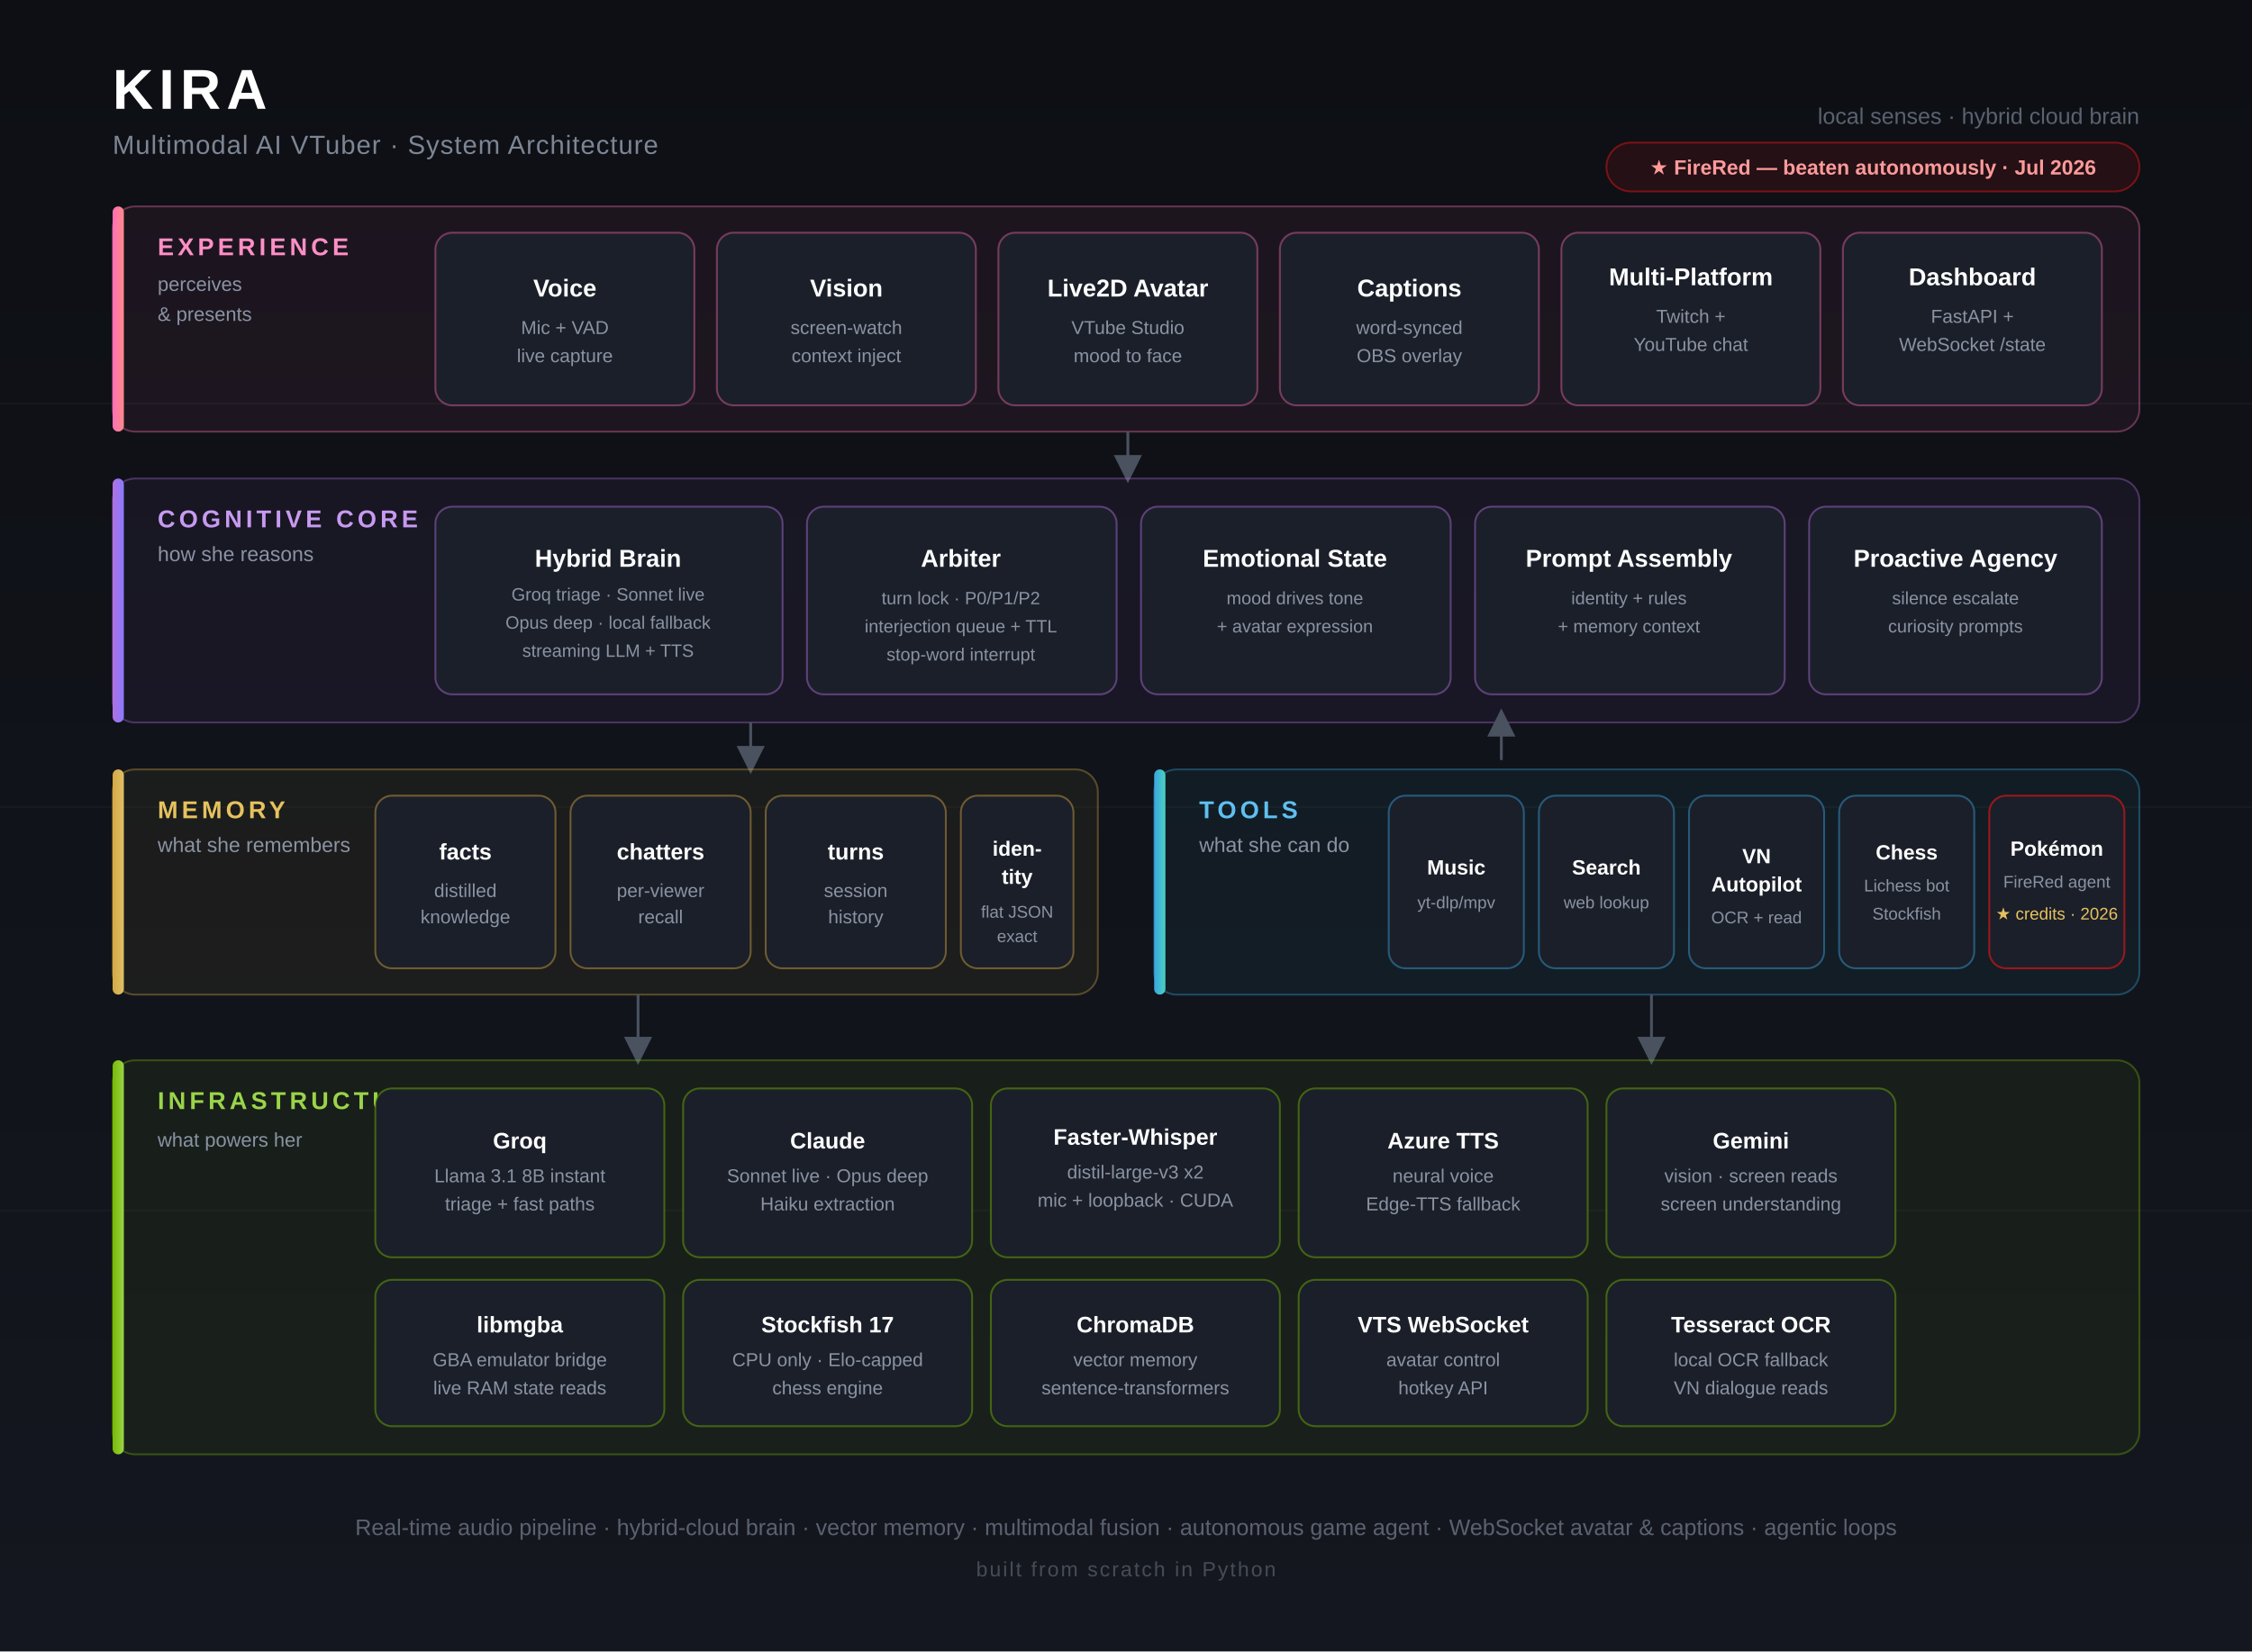
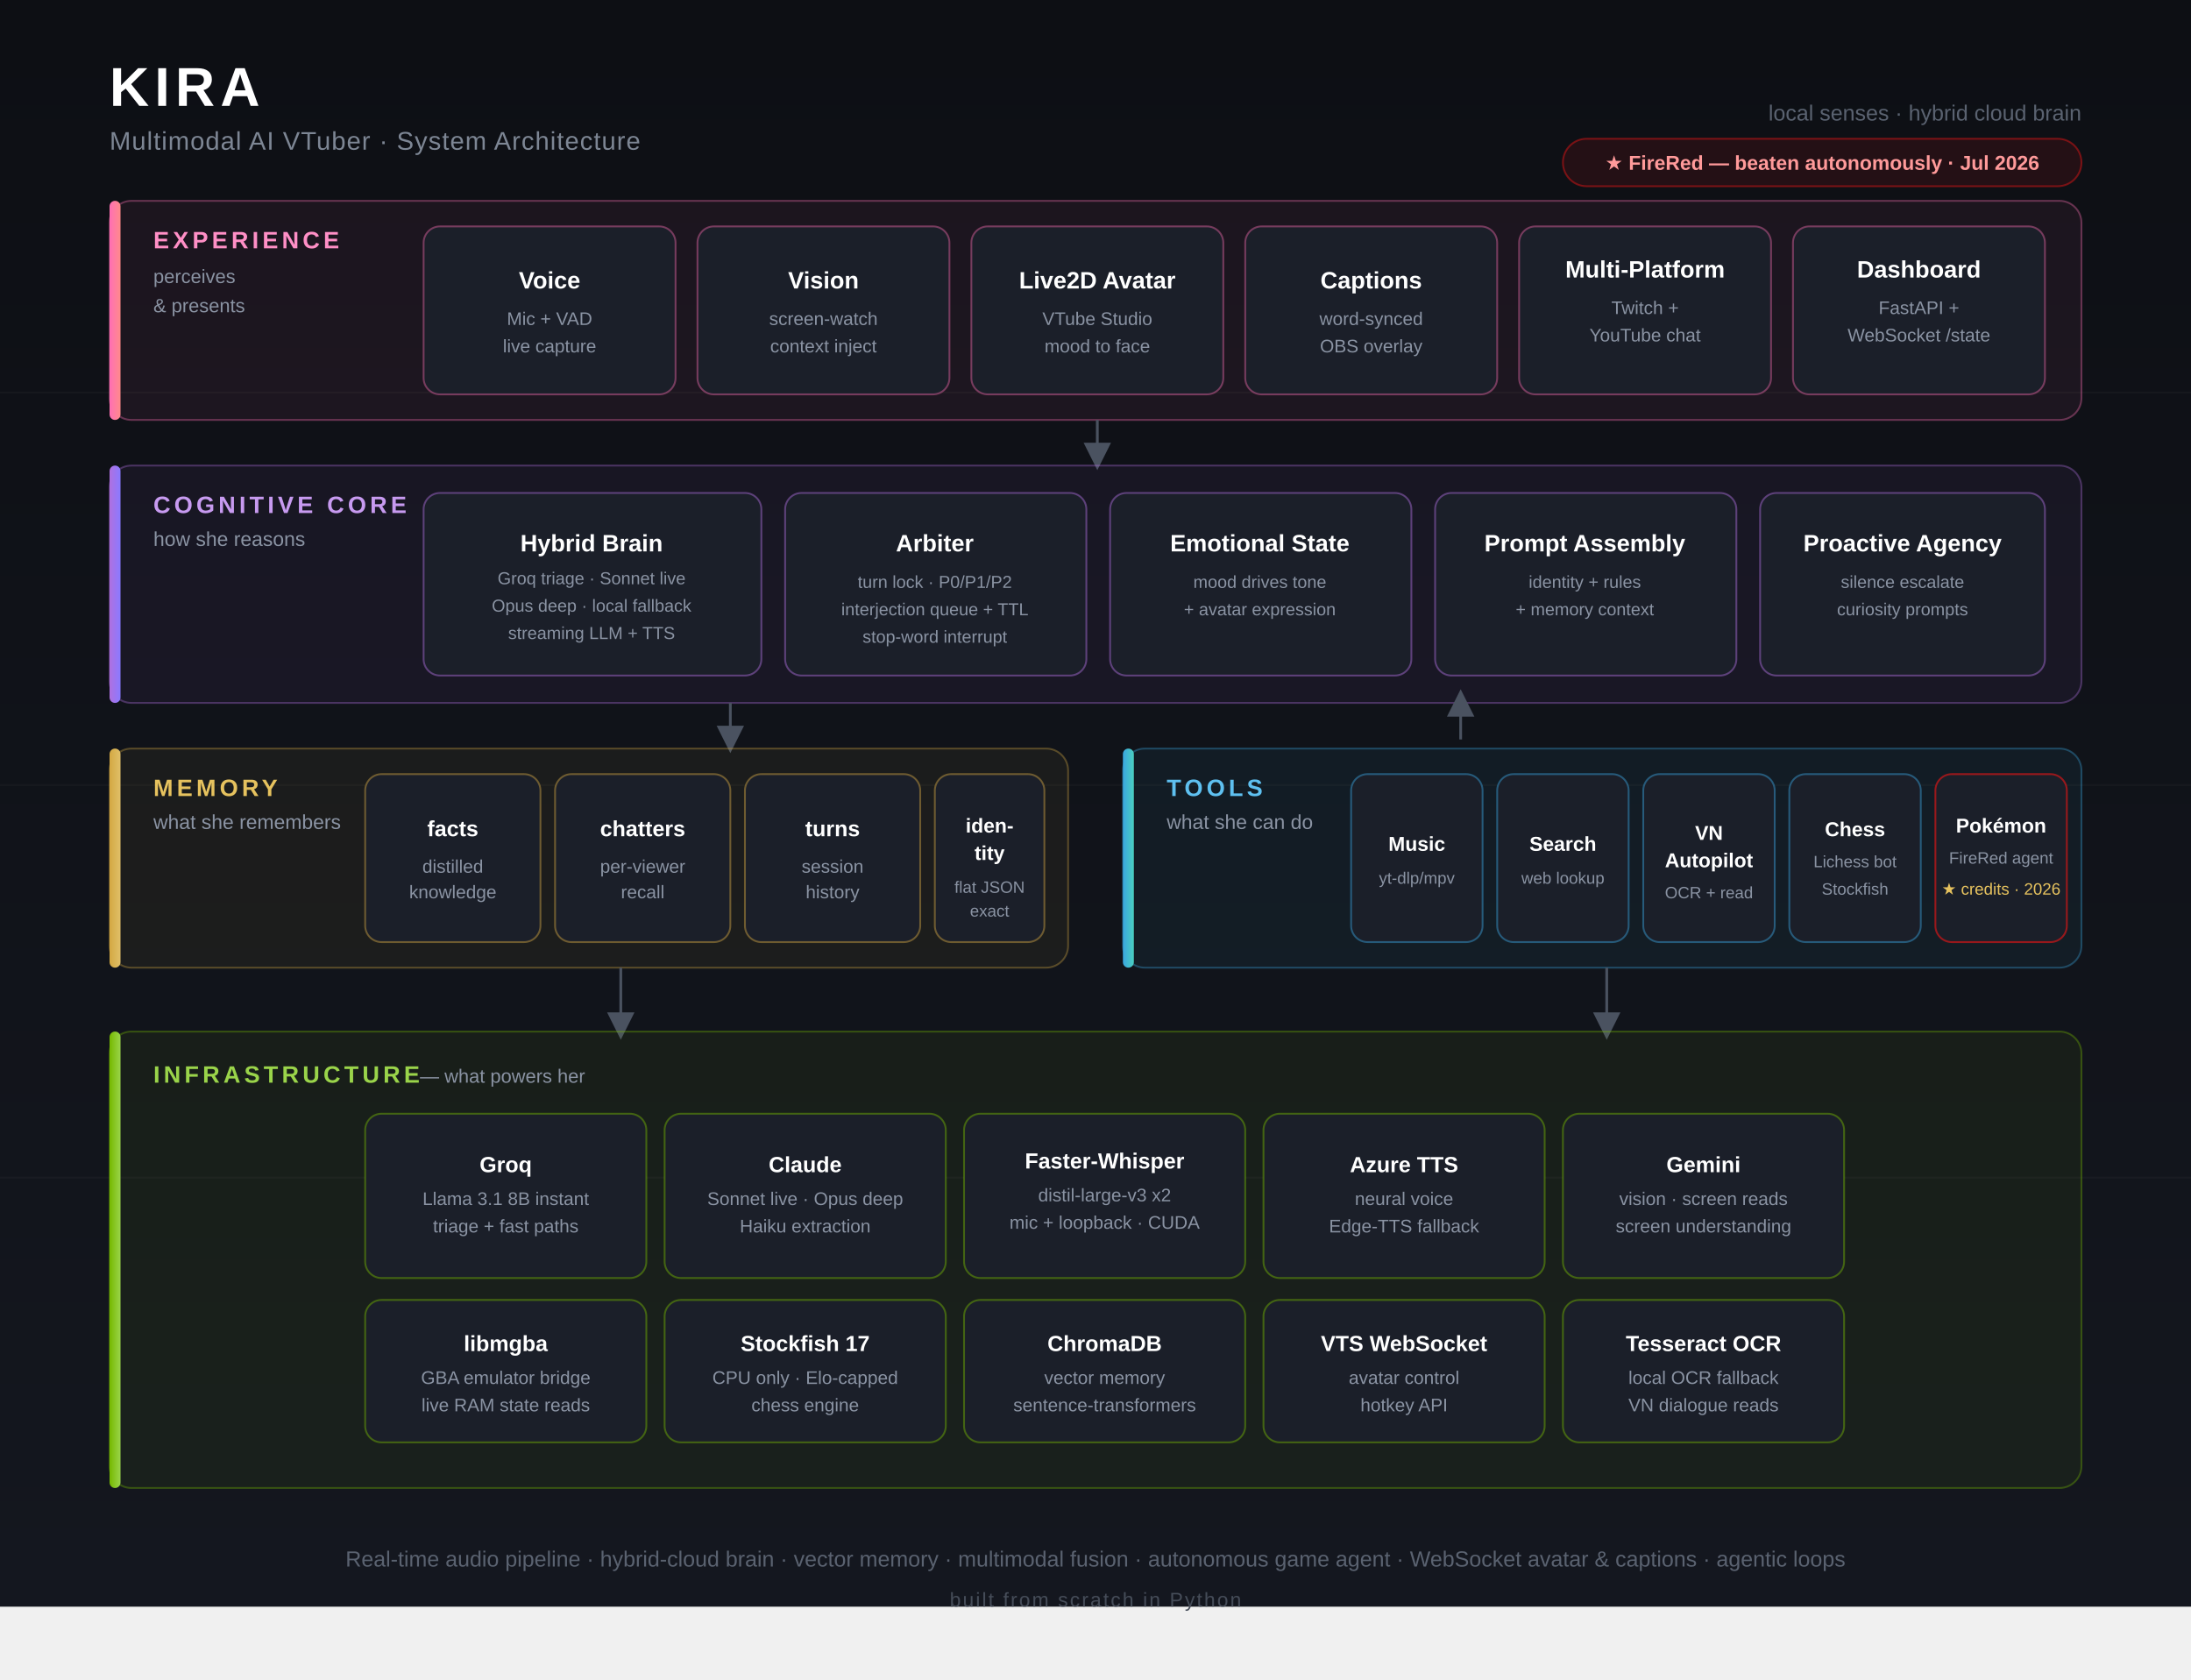
- <svg xmlns="http://www.w3.org/2000/svg" viewBox="0 0 1200 880" font-family="'Segoe UI', 'Helvetica Neue', Arial, sans-serif">
+ <svg xmlns="http://www.w3.org/2000/svg" viewBox="0 0 1200 920" font-family="'Segoe UI', 'Helvetica Neue', Arial, sans-serif">
  <defs>
    <linearGradient id="bg" x1="0" y1="0" x2="0" y2="1">
      <stop offset="0" stop-color="#0d0f14" />
      <stop offset="1" stop-color="#14171f" />
    </linearGradient>
    <linearGradient id="experience" x1="0" y1="0" x2="1" y2="0">
      <stop offset="0" stop-color="#ff6fb5" />
      <stop offset="1" stop-color="#ff8a8a" />
    </linearGradient>
    <linearGradient id="cognitive" x1="0" y1="0" x2="1" y2="0">
      <stop offset="0" stop-color="#b070e0" />
      <stop offset="1" stop-color="#8a7aff" />
    </linearGradient>
    <linearGradient id="memory" x1="0" y1="0" x2="1" y2="0">
      <stop offset="0" stop-color="#d4a843" />
      <stop offset="1" stop-color="#e0c068" />
    </linearGradient>
    <linearGradient id="tools" x1="0" y1="0" x2="1" y2="0">
      <stop offset="0" stop-color="#3aa6e0" />
      <stop offset="1" stop-color="#4ad0c0" />
    </linearGradient>
    <linearGradient id="infra" x1="0" y1="0" x2="1" y2="0">
      <stop offset="0" stop-color="#76b900" />
      <stop offset="1" stop-color="#9ad44a" />
    </linearGradient>
    <filter id="glow" x="-20%" y="-20%" width="140%" height="140%">
      <feGaussianBlur stdDeviation="3" result="b" />
      <feMerge>
        <feMergeNode in="b" />
        <feMergeNode in="SourceGraphic" />
      </feMerge>
    </filter>
    <marker id="arrow" markerWidth="10" markerHeight="10" refX="5" refY="5" orient="auto">
      <path d="M0 0 L10 5 L0 10 z" fill="#4a5260" />
    </marker>
  </defs>
  <rect width="1200" height="880" fill="url(#bg)" />
  <g stroke="#ffffff" stroke-opacity="0.03">
    <line x1="0" y1="215" x2="1200" y2="215" />
    <line x1="0" y1="430" x2="1200" y2="430" />
    <line x1="0" y1="645" x2="1200" y2="645" />
  </g>
  <text x="60" y="58" fill="#ffffff" font-size="30" font-weight="700" letter-spacing="3">KIRA</text>
  <text x="60" y="82" fill="#7d8694" font-size="14" letter-spacing="0.5">Multimodal AI VTuber · System Architecture</text>
  <text x="1140" y="66" text-anchor="end" fill="#5a6270" font-size="12">local senses · hybrid cloud brain</text>
  <rect x="856" y="76" width="284" height="26" rx="13" fill="#ee1515" fill-opacity="0.10" stroke="#ee1515" stroke-opacity="0.45" />
  <text x="998" y="93" text-anchor="middle" fill="#ff9a9a" font-size="11" font-weight="600">★ FireRed — beaten autonomously · Jul 2026</text>
  <g>
    <rect x="60" y="110" width="1080" height="120" rx="12" fill="#ff6fb5" fill-opacity="0.06" stroke="#ff6fb5" stroke-opacity="0.35" />
    <rect x="60" y="110" width="6" height="120" rx="3" fill="url(#experience)" />
    <text x="84" y="136" fill="#ff8fc6" font-size="13" font-weight="700" letter-spacing="2">EXPERIENCE</text>
    <text x="84" y="155" fill="#8a93a3" font-size="10.5">perceives</text>
    <text x="84" y="171" fill="#8a93a3" font-size="10.5">&amp; presents</text>
    <g>
      <rect x="232" y="124" width="138" height="92" rx="9" fill="#1b1f29" stroke="#ff6fb5" stroke-opacity="0.4" />
      <text x="301" y="158" text-anchor="middle" fill="#fff" font-size="13" font-weight="600">Voice</text>
      <text x="301" y="178" text-anchor="middle" fill="#8a93a3" font-size="10">Mic + VAD</text>
      <text x="301" y="193" text-anchor="middle" fill="#8a93a3" font-size="10">live capture</text>
    </g>
    <g>
      <rect x="382" y="124" width="138" height="92" rx="9" fill="#1b1f29" stroke="#ff6fb5" stroke-opacity="0.4" />
      <text x="451" y="158" text-anchor="middle" fill="#fff" font-size="13" font-weight="600">Vision</text>
      <text x="451" y="178" text-anchor="middle" fill="#8a93a3" font-size="10">screen-watch</text>
      <text x="451" y="193" text-anchor="middle" fill="#8a93a3" font-size="10">context inject</text>
    </g>
    <g>
      <rect x="532" y="124" width="138" height="92" rx="9" fill="#1b1f29" stroke="#ff6fb5" stroke-opacity="0.4" />
      <text x="601" y="158" text-anchor="middle" fill="#fff" font-size="13" font-weight="600">Live2D Avatar</text>
      <text x="601" y="178" text-anchor="middle" fill="#8a93a3" font-size="10">VTube Studio</text>
      <text x="601" y="193" text-anchor="middle" fill="#8a93a3" font-size="10">mood to face</text>
    </g>
    <g>
      <rect x="682" y="124" width="138" height="92" rx="9" fill="#1b1f29" stroke="#ff6fb5" stroke-opacity="0.4" />
      <text x="751" y="158" text-anchor="middle" fill="#fff" font-size="13" font-weight="600">Captions</text>
      <text x="751" y="178" text-anchor="middle" fill="#8a93a3" font-size="10">word-synced</text>
      <text x="751" y="193" text-anchor="middle" fill="#8a93a3" font-size="10">OBS overlay</text>
    </g>
    <g>
      <rect x="832" y="124" width="138" height="92" rx="9" fill="#1b1f29" stroke="#ff6fb5" stroke-opacity="0.4" />
      <text x="901" y="152" text-anchor="middle" fill="#fff" font-size="13" font-weight="600">Multi-Platform</text>
      <text x="901" y="172" text-anchor="middle" fill="#8a93a3" font-size="10">Twitch +</text>
      <text x="901" y="187" text-anchor="middle" fill="#8a93a3" font-size="10">YouTube chat</text>
    </g>
    <g>
      <rect x="982" y="124" width="138" height="92" rx="9" fill="#1b1f29" stroke="#ff6fb5" stroke-opacity="0.4" />
      <text x="1051" y="152" text-anchor="middle" fill="#fff" font-size="13" font-weight="600">Dashboard</text>
      <text x="1051" y="172" text-anchor="middle" fill="#8a93a3" font-size="10">FastAPI +</text>
      <text x="1051" y="187" text-anchor="middle" fill="#8a93a3" font-size="10">WebSocket /state</text>
    </g>
  </g>
  <g stroke="#4a5260" stroke-width="1.5" fill="none">
    <path d="M601 230 L601 250" marker-end="url(#arrow)" />
  </g>
  <g>
    <rect x="60" y="255" width="1080" height="130" rx="12" fill="#b070e0" fill-opacity="0.06" stroke="#b070e0" stroke-opacity="0.35" />
    <rect x="60" y="255" width="6" height="130" rx="3" fill="url(#cognitive)" />
    <text x="84" y="281" fill="#c79af0" font-size="13" font-weight="700" letter-spacing="2">COGNITIVE CORE</text>
    <text x="84" y="299" fill="#8a93a3" font-size="11">how she reasons</text>
    <g>
      <rect x="232" y="270" width="185" height="100" rx="9" fill="#1b1f29" stroke="#b070e0" stroke-opacity="0.45" />
      <text x="324" y="302" text-anchor="middle" fill="#fff" font-size="13" font-weight="600">Hybrid Brain</text>
      <text x="324" y="320" text-anchor="middle" fill="#8a93a3" font-size="9.5">Groq triage · Sonnet live</text>
      <text x="324" y="335" text-anchor="middle" fill="#8a93a3" font-size="9.5">Opus deep · local fallback</text>
      <text x="324" y="350" text-anchor="middle" fill="#8a93a3" font-size="9.5">streaming LLM + TTS</text>
    </g>
    <g>
      <rect x="430" y="270" width="165" height="100" rx="9" fill="#1b1f29" stroke="#b070e0" stroke-opacity="0.45" />
      <text x="512" y="302" text-anchor="middle" fill="#fff" font-size="13" font-weight="600">Arbiter</text>
      <text x="512" y="322" text-anchor="middle" fill="#8a93a3" font-size="9.5">turn lock · P0/P1/P2</text>
      <text x="512" y="337" text-anchor="middle" fill="#8a93a3" font-size="9.5">interjection queue + TTL</text>
      <text x="512" y="352" text-anchor="middle" fill="#8a93a3" font-size="9.5">stop-word interrupt</text>
    </g>
    <g>
      <rect x="608" y="270" width="165" height="100" rx="9" fill="#1b1f29" stroke="#b070e0" stroke-opacity="0.45" />
      <text x="690" y="302" text-anchor="middle" fill="#fff" font-size="13" font-weight="600">Emotional State</text>
      <text x="690" y="322" text-anchor="middle" fill="#8a93a3" font-size="9.5">mood drives tone</text>
      <text x="690" y="337" text-anchor="middle" fill="#8a93a3" font-size="9.5">+ avatar expression</text>
    </g>
    <g>
      <rect x="786" y="270" width="165" height="100" rx="9" fill="#1b1f29" stroke="#b070e0" stroke-opacity="0.45" />
      <text x="868" y="302" text-anchor="middle" fill="#fff" font-size="13" font-weight="600">Prompt Assembly</text>
      <text x="868" y="322" text-anchor="middle" fill="#8a93a3" font-size="9.5">identity + rules</text>
      <text x="868" y="337" text-anchor="middle" fill="#8a93a3" font-size="9.5">+ memory context</text>
    </g>
    <g>
      <rect x="964" y="270" width="156" height="100" rx="9" fill="#1b1f29" stroke="#b070e0" stroke-opacity="0.45" />
      <text x="1042" y="302" text-anchor="middle" fill="#fff" font-size="13" font-weight="600">Proactive Agency</text>
      <text x="1042" y="322" text-anchor="middle" fill="#8a93a3" font-size="9.5">silence escalate</text>
      <text x="1042" y="337" text-anchor="middle" fill="#8a93a3" font-size="9.5">curiosity prompts</text>
    </g>
  </g>
  <g stroke="#4a5260" stroke-width="1.5" fill="none">
    <path d="M400 385 L400 405" marker-end="url(#arrow)" />
    <path d="M800 405 L800 385" marker-end="url(#arrow)" />
  </g>
  <g>
    <rect x="60" y="410" width="525" height="120" rx="12" fill="#d4a843" fill-opacity="0.06" stroke="#d4a843" stroke-opacity="0.35" />
    <rect x="60" y="410" width="6" height="120" rx="3" fill="url(#memory)" />
    <text x="84" y="436" fill="#e6c25e" font-size="13" font-weight="700" letter-spacing="2">MEMORY</text>
    <text x="84" y="454" fill="#8a93a3" font-size="11">what she remembers</text>
    <g>
      <rect x="200" y="424" width="96" height="92" rx="9" fill="#1b1f29" stroke="#d4a843" stroke-opacity="0.45" />
      <text x="248" y="458" text-anchor="middle" fill="#fff" font-size="12" font-weight="600">facts</text>
      <text x="248" y="478" text-anchor="middle" fill="#8a93a3" font-size="10">distilled</text>
      <text x="248" y="492" text-anchor="middle" fill="#8a93a3" font-size="10">knowledge</text>
    </g>
    <g>
      <rect x="304" y="424" width="96" height="92" rx="9" fill="#1b1f29" stroke="#d4a843" stroke-opacity="0.45" />
      <text x="352" y="458" text-anchor="middle" fill="#fff" font-size="12" font-weight="600">chatters</text>
      <text x="352" y="478" text-anchor="middle" fill="#8a93a3" font-size="10">per-viewer</text>
      <text x="352" y="492" text-anchor="middle" fill="#8a93a3" font-size="10">recall</text>
    </g>
    <g>
      <rect x="408" y="424" width="96" height="92" rx="9" fill="#1b1f29" stroke="#d4a843" stroke-opacity="0.45" />
      <text x="456" y="458" text-anchor="middle" fill="#fff" font-size="12" font-weight="600">turns</text>
      <text x="456" y="478" text-anchor="middle" fill="#8a93a3" font-size="10">session</text>
      <text x="456" y="492" text-anchor="middle" fill="#8a93a3" font-size="10">history</text>
    </g>
    <g>
      <rect x="512" y="424" width="60" height="92" rx="9" fill="#1b1f29" stroke="#d4a843" stroke-opacity="0.45" />
      <text x="542" y="456" text-anchor="middle" fill="#fff" font-size="11" font-weight="600">iden-</text>
      <text x="542" y="471" text-anchor="middle" fill="#fff" font-size="11" font-weight="600">tity</text>
      <text x="542" y="489" text-anchor="middle" fill="#8a93a3" font-size="9">flat JSON</text>
      <text x="542" y="502" text-anchor="middle" fill="#8a93a3" font-size="9">exact</text>
    </g>
  </g>
  <g>
    <rect x="615" y="410" width="525" height="120" rx="12" fill="#3aa6e0" fill-opacity="0.06" stroke="#3aa6e0" stroke-opacity="0.35" />
    <rect x="615" y="410" width="6" height="120" rx="3" fill="url(#tools)" />
    <text x="639" y="436" fill="#5ec0f0" font-size="13" font-weight="700" letter-spacing="2">TOOLS</text>
    <text x="639" y="454" fill="#8a93a3" font-size="11">what she can do</text>
    <g>
      <rect x="740" y="424" width="72" height="92" rx="9" fill="#1b1f29" stroke="#3aa6e0" stroke-opacity="0.45" />
      <text x="776" y="466" text-anchor="middle" fill="#fff" font-size="11" font-weight="600">Music</text>
      <text x="776" y="484" text-anchor="middle" fill="#8a93a3" font-size="9">yt-dlp/mpv</text>
    </g>
    <g>
      <rect x="820" y="424" width="72" height="92" rx="9" fill="#1b1f29" stroke="#3aa6e0" stroke-opacity="0.45" />
      <text x="856" y="466" text-anchor="middle" fill="#fff" font-size="11" font-weight="600">Search</text>
      <text x="856" y="484" text-anchor="middle" fill="#8a93a3" font-size="9">web lookup</text>
    </g>
    <g>
      <rect x="900" y="424" width="72" height="92" rx="9" fill="#1b1f29" stroke="#3aa6e0" stroke-opacity="0.45" />
      <text x="936" y="460" text-anchor="middle" fill="#fff" font-size="11" font-weight="600">VN</text>
      <text x="936" y="475" text-anchor="middle" fill="#fff" font-size="11" font-weight="600">Autopilot</text>
      <text x="936" y="492" text-anchor="middle" fill="#8a93a3" font-size="9">OCR + read</text>
    </g>
    <g>
      <rect x="980" y="424" width="72" height="92" rx="9" fill="#1b1f29" stroke="#3aa6e0" stroke-opacity="0.45" />
      <text x="1016" y="458" text-anchor="middle" fill="#fff" font-size="11" font-weight="600">Chess</text>
      <text x="1016" y="475" text-anchor="middle" fill="#8a93a3" font-size="9">Lichess bot</text>
      <text x="1016" y="490" text-anchor="middle" fill="#8a93a3" font-size="9">Stockfish</text>
    </g>
    <g>
      <rect x="1060" y="424" width="72" height="92" rx="9" fill="#1b1f29" stroke="#ee1515" stroke-opacity="0.6" />
      <text x="1096" y="456" text-anchor="middle" fill="#fff" font-size="11" font-weight="600">Pokémon</text>
      <text x="1096" y="473" text-anchor="middle" fill="#8a93a3" font-size="9">FireRed agent</text>
      <text x="1096" y="490" text-anchor="middle" fill="#e6c25e" font-size="9">★ credits · 2026</text>
    </g>
  </g>
  <g stroke="#4a5260" stroke-width="1.5" fill="none">
-     <path d="M340 530 L340 560" marker-end="url(#arrow)" />
-     <path d="M880 530 L880 560" marker-end="url(#arrow)" />
-   </g>
-   <g>
-     <rect x="60" y="565" width="1080" height="210" rx="12" fill="#76b900" fill-opacity="0.06" stroke="#76b900" stroke-opacity="0.35" />
-     <rect x="60" y="565" width="6" height="210" rx="3" fill="url(#infra)" />
-     <text x="84" y="591" fill="#9ad44a" font-size="13" font-weight="700" letter-spacing="2">INFRASTRUCTURE</text>
-     <text x="84" y="611" fill="#8a93a3" font-size="10.5">what powers her</text>
-     <g>
-       <rect x="200" y="580" width="154" height="90" rx="9" fill="#1b1f29" stroke="#76b900" stroke-opacity="0.45" />
-       <text x="277" y="612" text-anchor="middle" fill="#fff" font-size="12" font-weight="600">Groq</text>
-       <text x="277" y="630" text-anchor="middle" fill="#8a93a3" font-size="10">Llama 3.1 8B instant</text>
-       <text x="277" y="645" text-anchor="middle" fill="#8a93a3" font-size="10">triage + fast paths</text>
-     </g>
-     <g>
-       <rect x="364" y="580" width="154" height="90" rx="9" fill="#1b1f29" stroke="#76b900" stroke-opacity="0.45" />
-       <text x="441" y="612" text-anchor="middle" fill="#fff" font-size="12" font-weight="600">Claude</text>
-       <text x="441" y="630" text-anchor="middle" fill="#8a93a3" font-size="10">Sonnet live · Opus deep</text>
-       <text x="441" y="645" text-anchor="middle" fill="#8a93a3" font-size="10">Haiku extraction</text>
-     </g>
-     <g>
-       <rect x="528" y="580" width="154" height="90" rx="9" fill="#1b1f29" stroke="#76b900" stroke-opacity="0.45" />
-       <text x="605" y="610" text-anchor="middle" fill="#fff" font-size="12" font-weight="600">Faster-Whisper</text>
-       <text x="605" y="628" text-anchor="middle" fill="#8a93a3" font-size="10">distil-large-v3 x2</text>
-       <text x="605" y="643" text-anchor="middle" fill="#8a93a3" font-size="10">mic + loopback · CUDA</text>
-     </g>
-     <g>
-       <rect x="692" y="580" width="154" height="90" rx="9" fill="#1b1f29" stroke="#76b900" stroke-opacity="0.45" />
-       <text x="769" y="612" text-anchor="middle" fill="#fff" font-size="12" font-weight="600">Azure TTS</text>
-       <text x="769" y="630" text-anchor="middle" fill="#8a93a3" font-size="10">neural voice</text>
-       <text x="769" y="645" text-anchor="middle" fill="#8a93a3" font-size="10">Edge-TTS fallback</text>
-     </g>
-     <g>
-       <rect x="856" y="580" width="154" height="90" rx="9" fill="#1b1f29" stroke="#76b900" stroke-opacity="0.45" />
-       <text x="933" y="612" text-anchor="middle" fill="#fff" font-size="12" font-weight="600">Gemini</text>
-       <text x="933" y="630" text-anchor="middle" fill="#8a93a3" font-size="10">vision · screen reads</text>
-       <text x="933" y="645" text-anchor="middle" fill="#8a93a3" font-size="10">screen understanding</text>
-     </g>
-     <g>
-       <rect x="200" y="682" width="154" height="78" rx="9" fill="#1b1f29" stroke="#76b900" stroke-opacity="0.45" />
-       <text x="277" y="710" text-anchor="middle" fill="#fff" font-size="12" font-weight="600">libmgba</text>
-       <text x="277" y="728" text-anchor="middle" fill="#8a93a3" font-size="10">GBA emulator bridge</text>
-       <text x="277" y="743" text-anchor="middle" fill="#8a93a3" font-size="10">live RAM state reads</text>
-     </g>
-     <g>
-       <rect x="364" y="682" width="154" height="78" rx="9" fill="#1b1f29" stroke="#76b900" stroke-opacity="0.45" />
-       <text x="441" y="710" text-anchor="middle" fill="#fff" font-size="12" font-weight="600">Stockfish 17</text>
-       <text x="441" y="728" text-anchor="middle" fill="#8a93a3" font-size="10">CPU only · Elo-capped</text>
-       <text x="441" y="743" text-anchor="middle" fill="#8a93a3" font-size="10">chess engine</text>
-     </g>
-     <g>
-       <rect x="528" y="682" width="154" height="78" rx="9" fill="#1b1f29" stroke="#76b900" stroke-opacity="0.45" />
-       <text x="605" y="710" text-anchor="middle" fill="#fff" font-size="12" font-weight="600">ChromaDB</text>
-       <text x="605" y="728" text-anchor="middle" fill="#8a93a3" font-size="10">vector memory</text>
-       <text x="605" y="743" text-anchor="middle" fill="#8a93a3" font-size="10">sentence-transformers</text>
-     </g>
-     <g>
-       <rect x="692" y="682" width="154" height="78" rx="9" fill="#1b1f29" stroke="#76b900" stroke-opacity="0.45" />
-       <text x="769" y="710" text-anchor="middle" fill="#fff" font-size="12" font-weight="600">VTS WebSocket</text>
-       <text x="769" y="728" text-anchor="middle" fill="#8a93a3" font-size="10">avatar control</text>
-       <text x="769" y="743" text-anchor="middle" fill="#8a93a3" font-size="10">hotkey API</text>
-     </g>
-     <g>
-       <rect x="856" y="682" width="154" height="78" rx="9" fill="#1b1f29" stroke="#76b900" stroke-opacity="0.45" />
-       <text x="933" y="710" text-anchor="middle" fill="#fff" font-size="12" font-weight="600">Tesseract OCR</text>
-       <text x="933" y="728" text-anchor="middle" fill="#8a93a3" font-size="10">local OCR fallback</text>
-       <text x="933" y="743" text-anchor="middle" fill="#8a93a3" font-size="10">VN dialogue reads</text>
-     </g>
-   </g>
-   <text x="600" y="818" text-anchor="middle" fill="#5a6270" font-size="12">Real-time audio pipeline · hybrid-cloud brain · vector memory · multimodal fusion · autonomous game agent · WebSocket avatar &amp; captions · agentic loops</text>
-   <text x="600" y="840" text-anchor="middle" fill="#454c58" font-size="11" letter-spacing="1">built from scratch in Python</text>
+     <path d="M340 530 L340 562" marker-end="url(#arrow)" />
+     <path d="M880 530 L880 562" marker-end="url(#arrow)" />
+   </g>
+   <g>
+     <rect x="60" y="565" width="1080" height="250" rx="12" fill="#76b900" fill-opacity="0.06" stroke="#76b900" stroke-opacity="0.35" />
+     <rect x="60" y="565" width="6" height="250" rx="3" fill="url(#infra)" />
+     <text x="84" y="593" fill="#9ad44a" font-size="13" font-weight="700" letter-spacing="2">INFRASTRUCTURE</text>
+     <text x="230" y="593" fill="#8a93a3" font-size="10.5">— what powers her</text>
+     <g>
+       <rect x="200" y="610" width="154" height="90" rx="9" fill="#1b1f29" stroke="#76b900" stroke-opacity="0.45" />
+       <text x="277" y="642" text-anchor="middle" fill="#fff" font-size="12" font-weight="600">Groq</text>
+       <text x="277" y="660" text-anchor="middle" fill="#8a93a3" font-size="10">Llama 3.1 8B instant</text>
+       <text x="277" y="675" text-anchor="middle" fill="#8a93a3" font-size="10">triage + fast paths</text>
+     </g>
+     <g>
+       <rect x="364" y="610" width="154" height="90" rx="9" fill="#1b1f29" stroke="#76b900" stroke-opacity="0.45" />
+       <text x="441" y="642" text-anchor="middle" fill="#fff" font-size="12" font-weight="600">Claude</text>
+       <text x="441" y="660" text-anchor="middle" fill="#8a93a3" font-size="10">Sonnet live · Opus deep</text>
+       <text x="441" y="675" text-anchor="middle" fill="#8a93a3" font-size="10">Haiku extraction</text>
+     </g>
+     <g>
+       <rect x="528" y="610" width="154" height="90" rx="9" fill="#1b1f29" stroke="#76b900" stroke-opacity="0.45" />
+       <text x="605" y="640" text-anchor="middle" fill="#fff" font-size="12" font-weight="600">Faster-Whisper</text>
+       <text x="605" y="658" text-anchor="middle" fill="#8a93a3" font-size="10">distil-large-v3 x2</text>
+       <text x="605" y="673" text-anchor="middle" fill="#8a93a3" font-size="10">mic + loopback · CUDA</text>
+     </g>
+     <g>
+       <rect x="692" y="610" width="154" height="90" rx="9" fill="#1b1f29" stroke="#76b900" stroke-opacity="0.45" />
+       <text x="769" y="642" text-anchor="middle" fill="#fff" font-size="12" font-weight="600">Azure TTS</text>
+       <text x="769" y="660" text-anchor="middle" fill="#8a93a3" font-size="10">neural voice</text>
+       <text x="769" y="675" text-anchor="middle" fill="#8a93a3" font-size="10">Edge-TTS fallback</text>
+     </g>
+     <g>
+       <rect x="856" y="610" width="154" height="90" rx="9" fill="#1b1f29" stroke="#76b900" stroke-opacity="0.45" />
+       <text x="933" y="642" text-anchor="middle" fill="#fff" font-size="12" font-weight="600">Gemini</text>
+       <text x="933" y="660" text-anchor="middle" fill="#8a93a3" font-size="10">vision · screen reads</text>
+       <text x="933" y="675" text-anchor="middle" fill="#8a93a3" font-size="10">screen understanding</text>
+     </g>
+     <g>
+       <rect x="200" y="712" width="154" height="78" rx="9" fill="#1b1f29" stroke="#76b900" stroke-opacity="0.45" />
+       <text x="277" y="740" text-anchor="middle" fill="#fff" font-size="12" font-weight="600">libmgba</text>
+       <text x="277" y="758" text-anchor="middle" fill="#8a93a3" font-size="10">GBA emulator bridge</text>
+       <text x="277" y="773" text-anchor="middle" fill="#8a93a3" font-size="10">live RAM state reads</text>
+     </g>
+     <g>
+       <rect x="364" y="712" width="154" height="78" rx="9" fill="#1b1f29" stroke="#76b900" stroke-opacity="0.45" />
+       <text x="441" y="740" text-anchor="middle" fill="#fff" font-size="12" font-weight="600">Stockfish 17</text>
+       <text x="441" y="758" text-anchor="middle" fill="#8a93a3" font-size="10">CPU only · Elo-capped</text>
+       <text x="441" y="773" text-anchor="middle" fill="#8a93a3" font-size="10">chess engine</text>
+     </g>
+     <g>
+       <rect x="528" y="712" width="154" height="78" rx="9" fill="#1b1f29" stroke="#76b900" stroke-opacity="0.45" />
+       <text x="605" y="740" text-anchor="middle" fill="#fff" font-size="12" font-weight="600">ChromaDB</text>
+       <text x="605" y="758" text-anchor="middle" fill="#8a93a3" font-size="10">vector memory</text>
+       <text x="605" y="773" text-anchor="middle" fill="#8a93a3" font-size="10">sentence-transformers</text>
+     </g>
+     <g>
+       <rect x="692" y="712" width="154" height="78" rx="9" fill="#1b1f29" stroke="#76b900" stroke-opacity="0.45" />
+       <text x="769" y="740" text-anchor="middle" fill="#fff" font-size="12" font-weight="600">VTS WebSocket</text>
+       <text x="769" y="758" text-anchor="middle" fill="#8a93a3" font-size="10">avatar control</text>
+       <text x="769" y="773" text-anchor="middle" fill="#8a93a3" font-size="10">hotkey API</text>
+     </g>
+     <g>
+       <rect x="856" y="712" width="154" height="78" rx="9" fill="#1b1f29" stroke="#76b900" stroke-opacity="0.45" />
+       <text x="933" y="740" text-anchor="middle" fill="#fff" font-size="12" font-weight="600">Tesseract OCR</text>
+       <text x="933" y="758" text-anchor="middle" fill="#8a93a3" font-size="10">local OCR fallback</text>
+       <text x="933" y="773" text-anchor="middle" fill="#8a93a3" font-size="10">VN dialogue reads</text>
+     </g>
+   </g>
+   <text x="600" y="858" text-anchor="middle" fill="#5a6270" font-size="12">Real-time audio pipeline · hybrid-cloud brain · vector memory · multimodal fusion · autonomous game agent · WebSocket avatar &amp; captions · agentic loops</text>
+   <text x="600" y="880" text-anchor="middle" fill="#454c58" font-size="11" letter-spacing="1">built from scratch in Python</text>
</svg>
